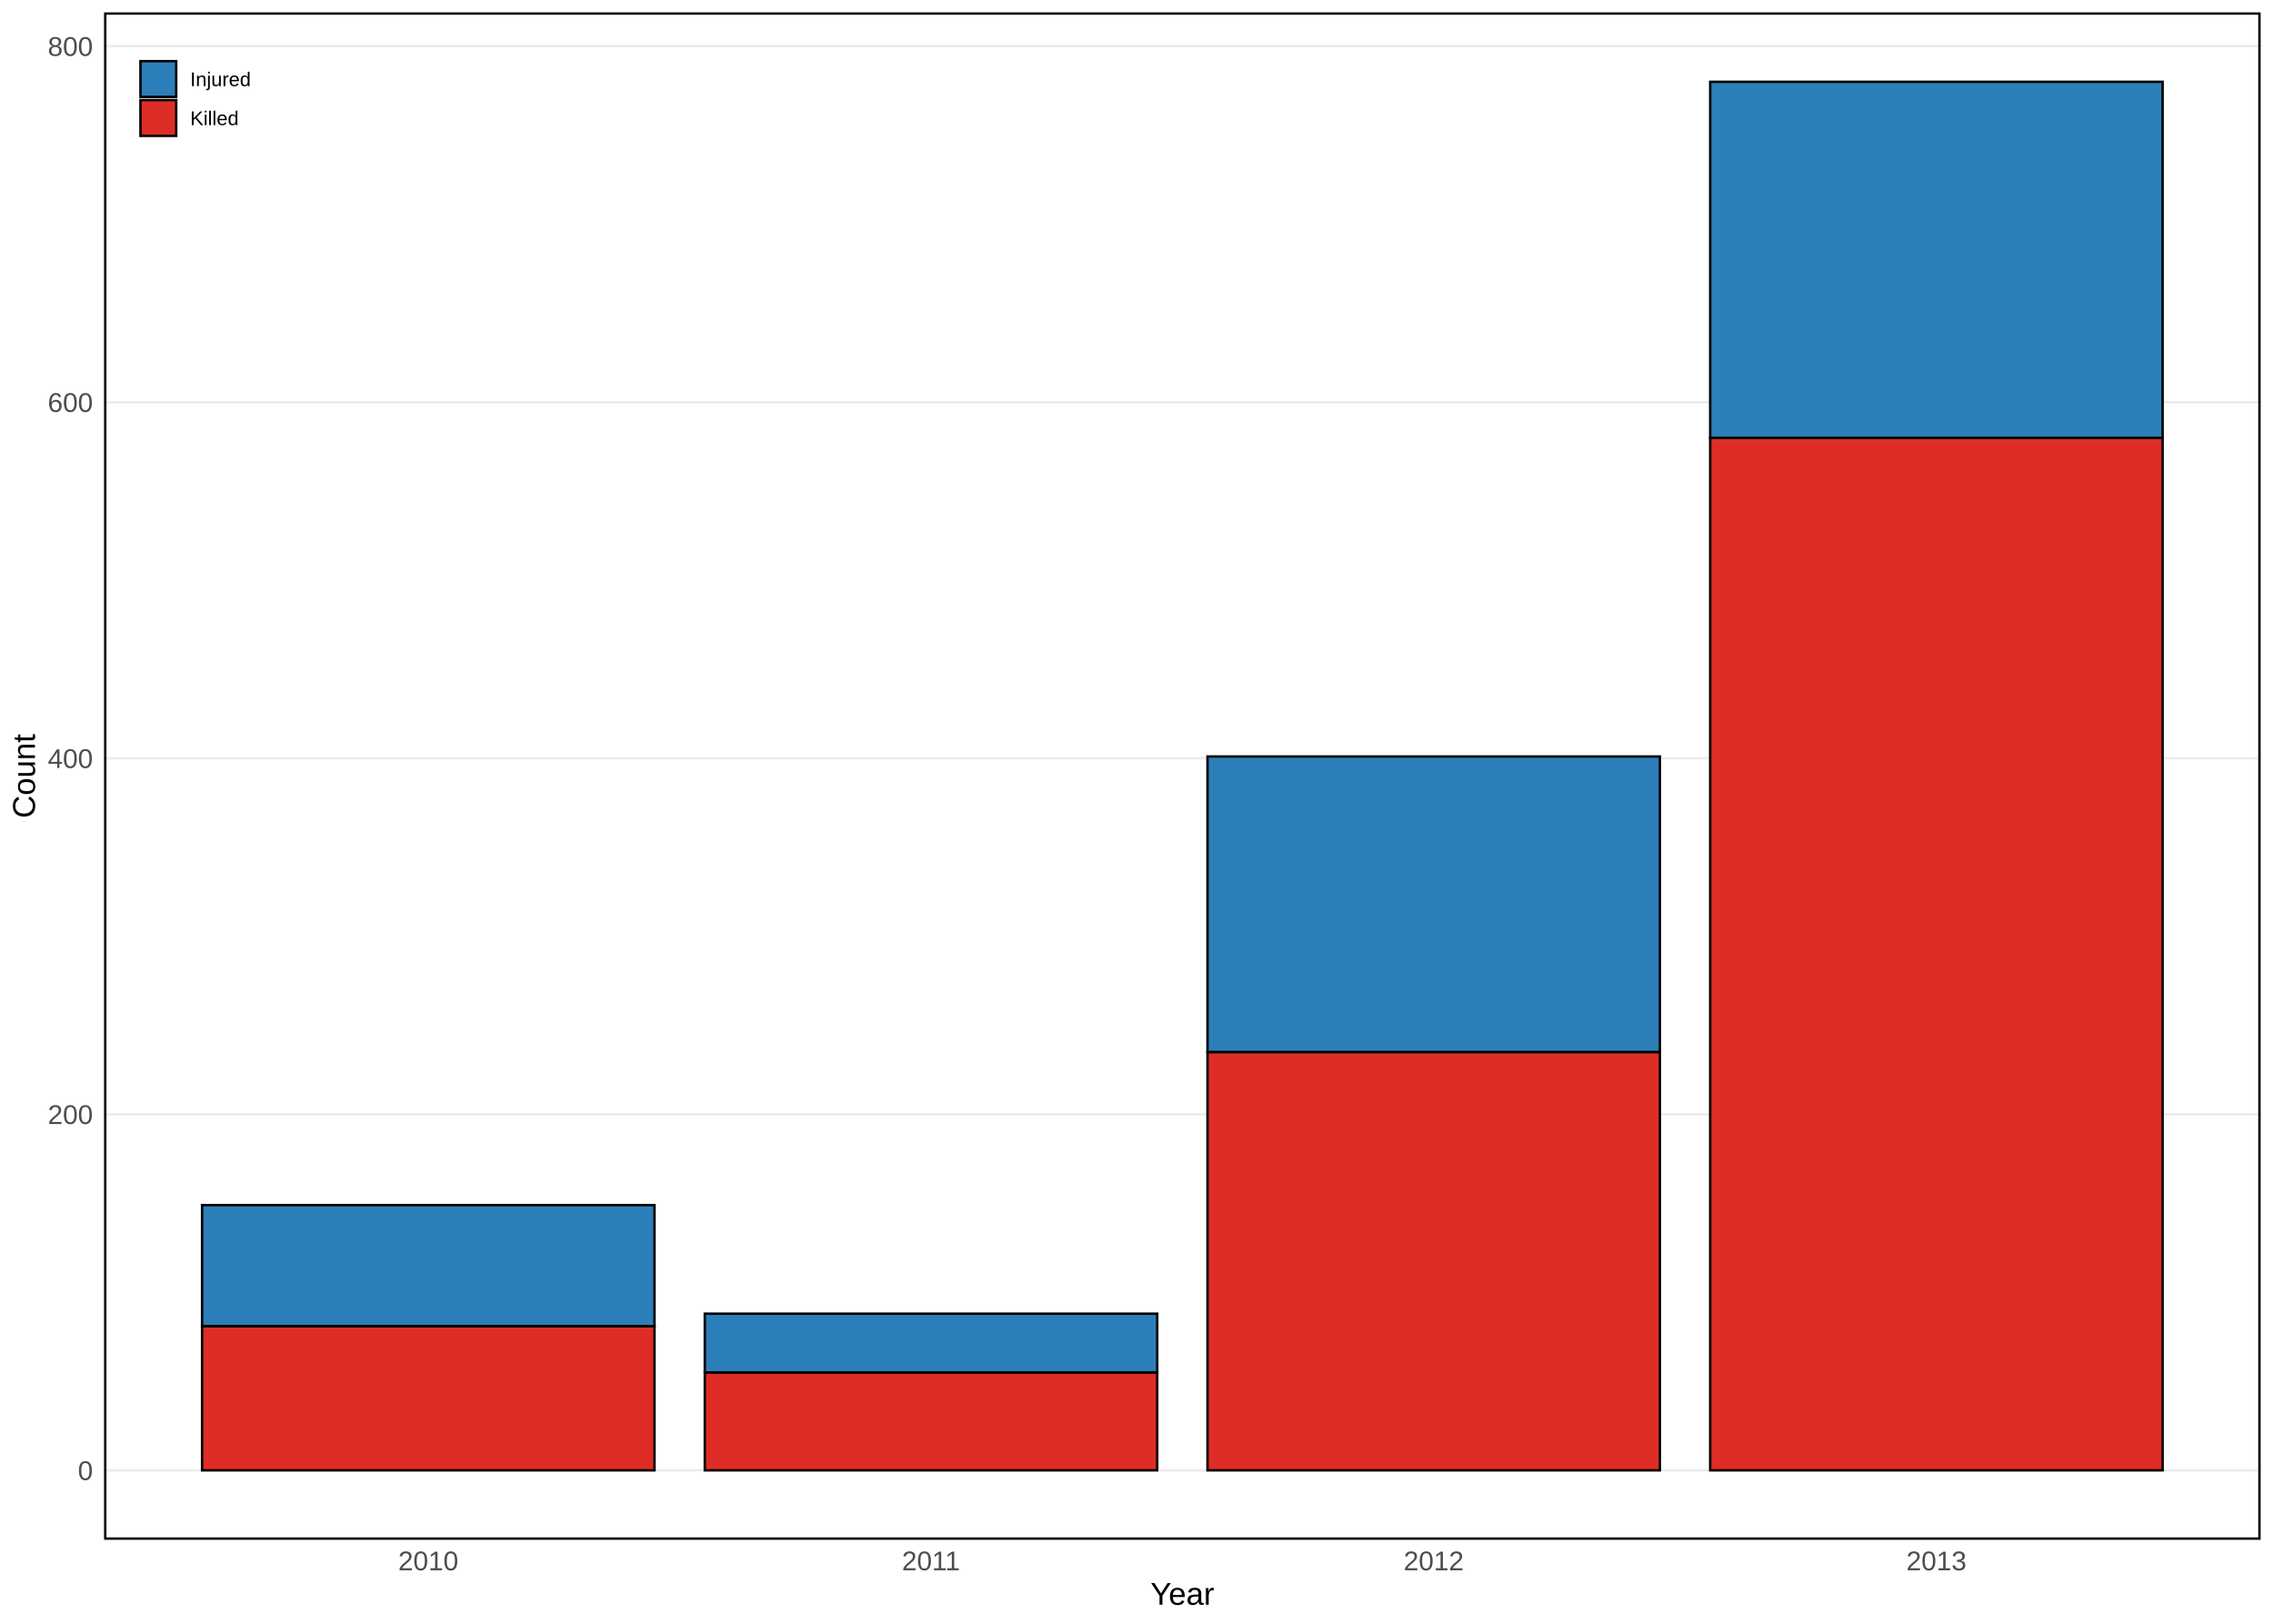
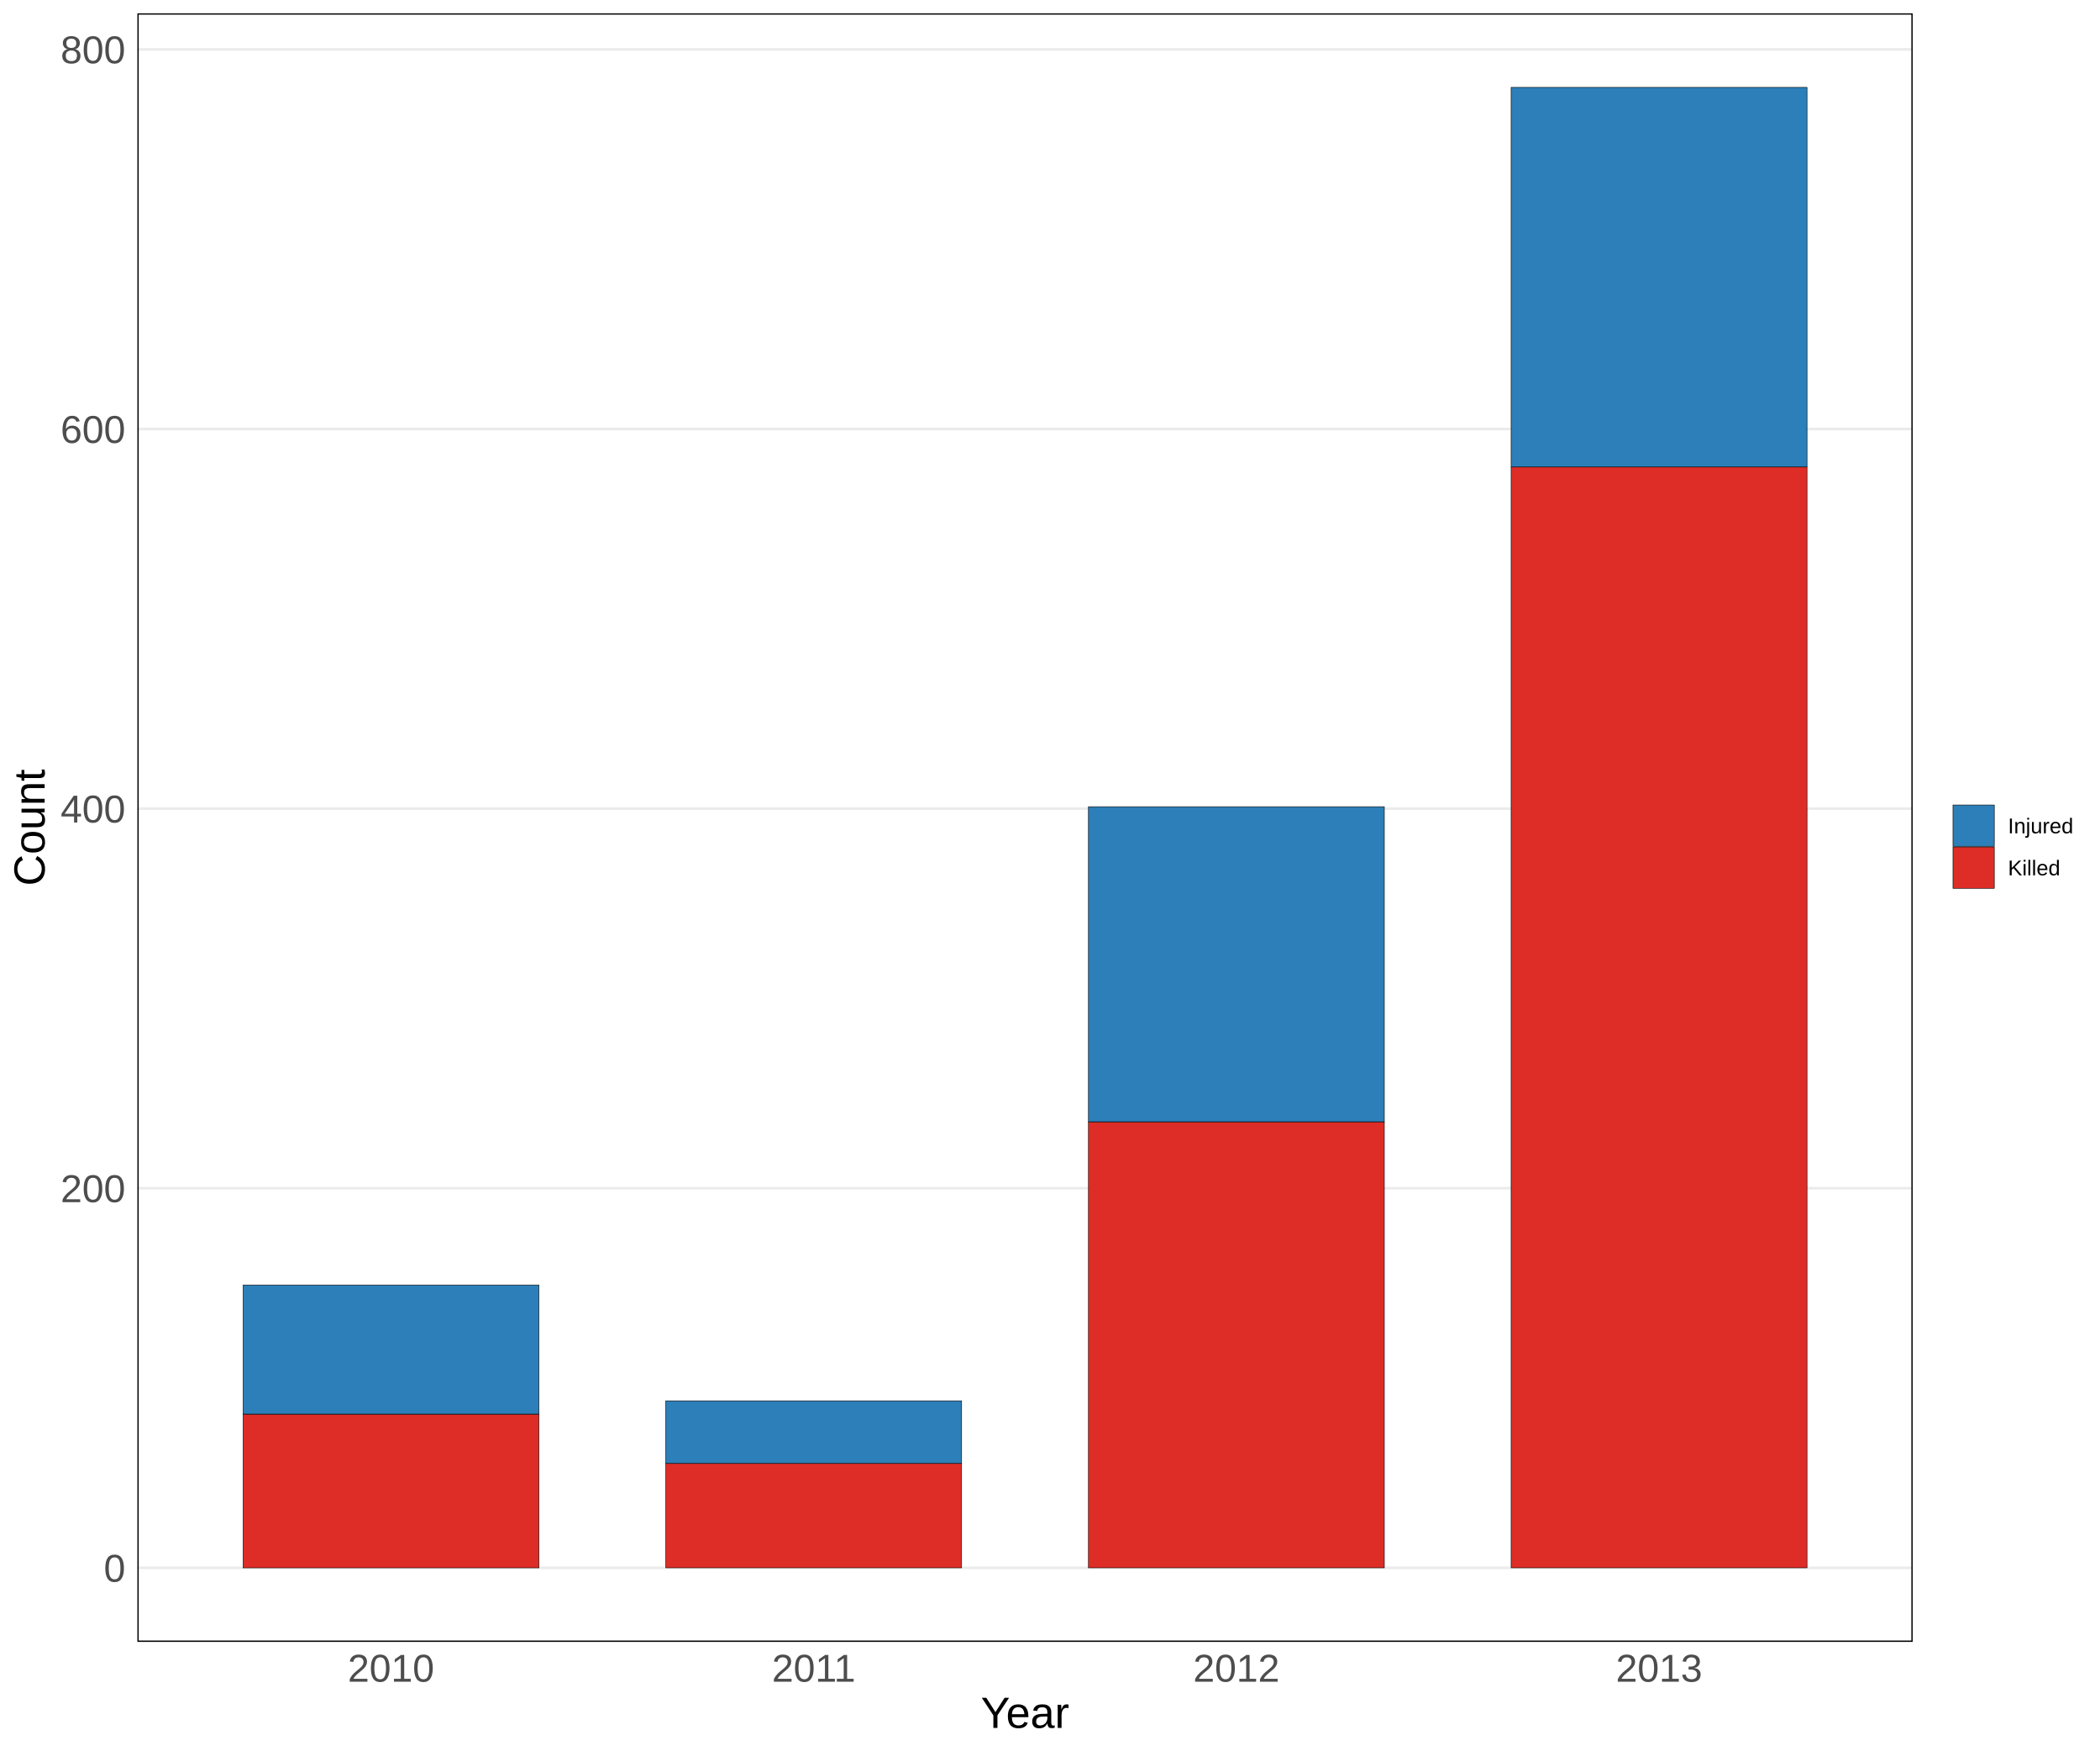
- <svg xmlns="http://www.w3.org/2000/svg" class="svglite" width="1008.00pt" height="720.00pt" viewBox="0 0 1008.00 720.00">
+ <svg xmlns="http://www.w3.org/2000/svg" class="svglite" width="864.00pt" height="720.00pt" viewBox="0 0 864.00 720.00">
  <defs>
    <style type="text/css">
    .svglite line, .svglite polyline, .svglite polygon, .svglite path, .svglite rect, .svglite circle {
      fill: none;
      stroke: #000000;
      stroke-linecap: round;
      stroke-linejoin: round;
      stroke-miterlimit: 10.00;
    }
    .svglite text {
      white-space: pre;
    }
  </style>
  </defs>
  <rect width="100%" height="100%" style="stroke: none; fill: none;" />
  <defs>
-     <clipPath id="cpMC4wMHwxMDA4LjAwfDAuMDB8NzIwLjAw">
-       <rect x="0.00" y="0.00" width="1008.00" height="720.00" />
+     <clipPath id="cpMC4wMHw4NjQuMDB8MC4wMHw3MjAuMDA=">
+       <rect x="0.00" y="0.00" width="864.00" height="720.00" />
    </clipPath>
  </defs>
-   <g clip-path="url(#cpMC4wMHwxMDA4LjAwfDAuMDB8NzIwLjAw)">
+   <g clip-path="url(#cpMC4wMHw4NjQuMDB8MC4wMHw3MjAuMDA=)">
</g>
  <defs>
-     <clipPath id="cpNDYuMTR8MTAwMi41Mnw1LjQ4fDY4Mi43Nw==">
-       <rect x="46.14" y="5.48" width="956.38" height="677.29" />
+     <clipPath id="cpNTYuNTN8Nzg2LjkzfDUuNDh8Njc1LjM0">
+       <rect x="56.53" y="5.48" width="730.40" height="669.86" />
    </clipPath>
  </defs>
-   <g clip-path="url(#cpNDYuMTR8MTAwMi41Mnw1LjQ4fDY4Mi43Nw==)">
-     <polyline points="46.14,651.98 1002.52,651.98 " style="stroke-width: 1.07; stroke: #EBEBEB; stroke-linecap: butt;" />
-     <polyline points="46.14,494.10 1002.52,494.10 " style="stroke-width: 1.07; stroke: #EBEBEB; stroke-linecap: butt;" />
-     <polyline points="46.14,336.23 1002.52,336.23 " style="stroke-width: 1.07; stroke: #EBEBEB; stroke-linecap: butt;" />
-     <polyline points="46.14,178.35 1002.52,178.35 " style="stroke-width: 1.07; stroke: #EBEBEB; stroke-linecap: butt;" />
-     <polyline points="46.14,20.48 1002.52,20.48 " style="stroke-width: 1.07; stroke: #EBEBEB; stroke-linecap: butt;" />
-     <rect x="89.61" y="588.04" width="200.64" height="63.94" style="stroke-width: 1.07; stroke-linecap: butt; stroke-linejoin: miter; fill: #DE2D26;" />
-     <rect x="89.61" y="534.36" width="200.64" height="53.68" style="stroke-width: 1.07; stroke-linecap: butt; stroke-linejoin: miter; fill: #2C7FB8;" />
-     <rect x="312.55" y="608.56" width="200.64" height="43.42" style="stroke-width: 1.07; stroke-linecap: butt; stroke-linejoin: miter; fill: #DE2D26;" />
-     <rect x="312.55" y="582.51" width="200.64" height="26.05" style="stroke-width: 1.07; stroke-linecap: butt; stroke-linejoin: miter; fill: #2C7FB8;" />
-     <rect x="535.48" y="466.48" width="200.64" height="185.50" style="stroke-width: 1.07; stroke-linecap: butt; stroke-linejoin: miter; fill: #DE2D26;" />
-     <rect x="535.48" y="335.44" width="200.64" height="131.04" style="stroke-width: 1.07; stroke-linecap: butt; stroke-linejoin: miter; fill: #2C7FB8;" />
-     <rect x="758.41" y="194.14" width="200.64" height="457.84" style="stroke-width: 1.07; stroke-linecap: butt; stroke-linejoin: miter; fill: #DE2D26;" />
-     <rect x="758.41" y="36.27" width="200.64" height="157.88" style="stroke-width: 1.07; stroke-linecap: butt; stroke-linejoin: miter; fill: #2C7FB8;" />
-     <rect x="46.14" y="5.48" width="956.38" height="677.29" style="stroke-width: 2.13;" />
+   <g clip-path="url(#cpNTYuNTN8Nzg2LjkzfDUuNDh8Njc1LjM0)">
+     <polyline points="56.53,644.89 786.93,644.89 " style="stroke-width: 1.07; stroke: #EBEBEB; stroke-linecap: butt;" />
+     <polyline points="56.53,488.75 786.93,488.75 " style="stroke-width: 1.07; stroke: #EBEBEB; stroke-linecap: butt;" />
+     <polyline points="56.53,332.60 786.93,332.60 " style="stroke-width: 1.07; stroke: #EBEBEB; stroke-linecap: butt;" />
+     <polyline points="56.53,176.46 786.93,176.46 " style="stroke-width: 1.07; stroke: #EBEBEB; stroke-linecap: butt;" />
+     <polyline points="56.53,20.31 786.93,20.31 " style="stroke-width: 1.07; stroke: #EBEBEB; stroke-linecap: butt;" />
+     <rect x="100.01" y="581.66" width="121.73" height="63.24" style="stroke-width: 0.21; stroke-linecap: butt; stroke-linejoin: miter; fill: #DE2D26;" />
+     <rect x="100.01" y="528.57" width="121.73" height="53.09" style="stroke-width: 0.21; stroke-linecap: butt; stroke-linejoin: miter; fill: #2C7FB8;" />
+     <rect x="273.91" y="601.95" width="121.73" height="42.94" style="stroke-width: 0.21; stroke-linecap: butt; stroke-linejoin: miter; fill: #DE2D26;" />
+     <rect x="273.91" y="576.19" width="121.73" height="25.76" style="stroke-width: 0.21; stroke-linecap: butt; stroke-linejoin: miter; fill: #2C7FB8;" />
+     <rect x="447.82" y="461.42" width="121.73" height="183.47" style="stroke-width: 0.21; stroke-linecap: butt; stroke-linejoin: miter; fill: #DE2D26;" />
+     <rect x="447.82" y="331.82" width="121.73" height="129.60" style="stroke-width: 0.21; stroke-linecap: butt; stroke-linejoin: miter; fill: #2C7FB8;" />
+     <rect x="621.72" y="192.07" width="121.73" height="452.82" style="stroke-width: 0.21; stroke-linecap: butt; stroke-linejoin: miter; fill: #DE2D26;" />
+     <rect x="621.72" y="35.93" width="121.73" height="156.15" style="stroke-width: 0.21; stroke-linecap: butt; stroke-linejoin: miter; fill: #2C7FB8;" />
+     <rect x="56.53" y="5.48" width="730.40" height="669.86" style="stroke-width: 1.07;" />
  </g>
-   <g clip-path="url(#cpMC4wMHwxMDA4LjAwfDAuMDB8NzIwLjAw)">
-     <text x="41.21" y="656.28" text-anchor="end" style="font-size: 12.00px;fill: #4D4D4D; font-family: &quot;Arial&quot;;" textLength="6.67px" lengthAdjust="spacingAndGlyphs">0</text>
-     <text x="41.21" y="498.40" text-anchor="end" style="font-size: 12.00px;fill: #4D4D4D; font-family: &quot;Arial&quot;;" textLength="20.02px" lengthAdjust="spacingAndGlyphs">200</text>
-     <text x="41.21" y="340.53" text-anchor="end" style="font-size: 12.00px;fill: #4D4D4D; font-family: &quot;Arial&quot;;" textLength="20.02px" lengthAdjust="spacingAndGlyphs">400</text>
-     <text x="41.21" y="182.65" text-anchor="end" style="font-size: 12.00px;fill: #4D4D4D; font-family: &quot;Arial&quot;;" textLength="20.02px" lengthAdjust="spacingAndGlyphs">600</text>
-     <text x="41.21" y="24.78" text-anchor="end" style="font-size: 12.00px;fill: #4D4D4D; font-family: &quot;Arial&quot;;" textLength="20.02px" lengthAdjust="spacingAndGlyphs">800</text>
-     <text x="189.93" y="696.29" text-anchor="middle" style="font-size: 12.00px;fill: #4D4D4D; font-family: &quot;Arial&quot;;" textLength="26.70px" lengthAdjust="spacingAndGlyphs">2010</text>
-     <text x="412.86" y="696.29" text-anchor="middle" style="font-size: 12.00px;fill: #4D4D4D; font-family: &quot;Arial&quot;;" textLength="25.80px" lengthAdjust="spacingAndGlyphs">2011</text>
-     <text x="635.80" y="696.29" text-anchor="middle" style="font-size: 12.00px;fill: #4D4D4D; font-family: &quot;Arial&quot;;" textLength="26.70px" lengthAdjust="spacingAndGlyphs">2012</text>
-     <text x="858.73" y="696.29" text-anchor="middle" style="font-size: 12.00px;fill: #4D4D4D; font-family: &quot;Arial&quot;;" textLength="26.70px" lengthAdjust="spacingAndGlyphs">2013</text>
-     <text x="524.33" y="711.58" text-anchor="middle" style="font-size: 14.00px; font-family: &quot;Arial&quot;;" textLength="28.28px" lengthAdjust="spacingAndGlyphs">Year</text>
-     <text transform="translate(15.50,344.12) rotate(-90)" text-anchor="middle" style="font-size: 14.00px; font-family: &quot;Arial&quot;;" textLength="37.35px" lengthAdjust="spacingAndGlyphs">Count</text>
-     <rect x="62.29" y="27.11" width="15.86" height="15.86" style="stroke-width: 1.07; stroke-linecap: butt; stroke-linejoin: miter; fill: #2C7FB8;" />
-     <rect x="62.29" y="44.39" width="15.86" height="15.86" style="stroke-width: 1.07; stroke-linecap: butt; stroke-linejoin: miter; fill: #DE2D26;" />
-     <text x="84.34" y="38.19" style="font-size: 8.80px; font-family: &quot;Arial&quot;;" textLength="26.91px" lengthAdjust="spacingAndGlyphs">Injured</text>
-     <text x="84.34" y="55.47" style="font-size: 8.80px; font-family: &quot;Arial&quot;;" textLength="21.51px" lengthAdjust="spacingAndGlyphs">Killed</text>
+   <g clip-path="url(#cpMC4wMHw4NjQuMDB8MC4wMHw3MjAuMDA=)">
+     <text x="51.60" y="650.62" text-anchor="end" style="font-size: 16.00px;fill: #4D4D4D; font-family: &quot;Arial&quot;;" textLength="8.90px" lengthAdjust="spacingAndGlyphs">0</text>
+     <text x="51.60" y="494.48" text-anchor="end" style="font-size: 16.00px;fill: #4D4D4D; font-family: &quot;Arial&quot;;" textLength="26.70px" lengthAdjust="spacingAndGlyphs">200</text>
+     <text x="51.60" y="338.33" text-anchor="end" style="font-size: 16.00px;fill: #4D4D4D; font-family: &quot;Arial&quot;;" textLength="26.70px" lengthAdjust="spacingAndGlyphs">400</text>
+     <text x="51.60" y="182.19" text-anchor="end" style="font-size: 16.00px;fill: #4D4D4D; font-family: &quot;Arial&quot;;" textLength="26.70px" lengthAdjust="spacingAndGlyphs">600</text>
+     <text x="51.60" y="26.04" text-anchor="end" style="font-size: 16.00px;fill: #4D4D4D; font-family: &quot;Arial&quot;;" textLength="26.70px" lengthAdjust="spacingAndGlyphs">800</text>
+     <text x="160.87" y="691.73" text-anchor="middle" style="font-size: 16.00px;fill: #4D4D4D; font-family: &quot;Arial&quot;;" textLength="35.60px" lengthAdjust="spacingAndGlyphs">2010</text>
+     <text x="334.78" y="691.73" text-anchor="middle" style="font-size: 16.00px;fill: #4D4D4D; font-family: &quot;Arial&quot;;" textLength="34.41px" lengthAdjust="spacingAndGlyphs">2011</text>
+     <text x="508.68" y="691.73" text-anchor="middle" style="font-size: 16.00px;fill: #4D4D4D; font-family: &quot;Arial&quot;;" textLength="35.60px" lengthAdjust="spacingAndGlyphs">2012</text>
+     <text x="682.59" y="691.73" text-anchor="middle" style="font-size: 16.00px;fill: #4D4D4D; font-family: &quot;Arial&quot;;" textLength="35.60px" lengthAdjust="spacingAndGlyphs">2013</text>
+     <text x="421.73" y="710.73" text-anchor="middle" style="font-size: 18.00px; font-family: &quot;Arial&quot;;" textLength="36.37px" lengthAdjust="spacingAndGlyphs">Year</text>
+     <text transform="translate(18.37,340.41) rotate(-90)" text-anchor="middle" style="font-size: 18.00px; font-family: &quot;Arial&quot;;" textLength="48.02px" lengthAdjust="spacingAndGlyphs">Count</text>
+     <rect x="803.51" y="331.11" width="17.00" height="17.00" style="stroke-width: 0.21; stroke-linecap: butt; stroke-linejoin: miter; fill: #2C7FB8;" />
+     <rect x="803.51" y="348.39" width="17.00" height="17.00" style="stroke-width: 0.21; stroke-linecap: butt; stroke-linejoin: miter; fill: #DE2D26;" />
+     <text x="826.13" y="342.76" style="font-size: 8.80px; font-family: &quot;Arial&quot;;" textLength="26.91px" lengthAdjust="spacingAndGlyphs">Injured</text>
+     <text x="826.13" y="360.04" style="font-size: 8.80px; font-family: &quot;Arial&quot;;" textLength="21.51px" lengthAdjust="spacingAndGlyphs">Killed</text>
  </g>
</svg>
